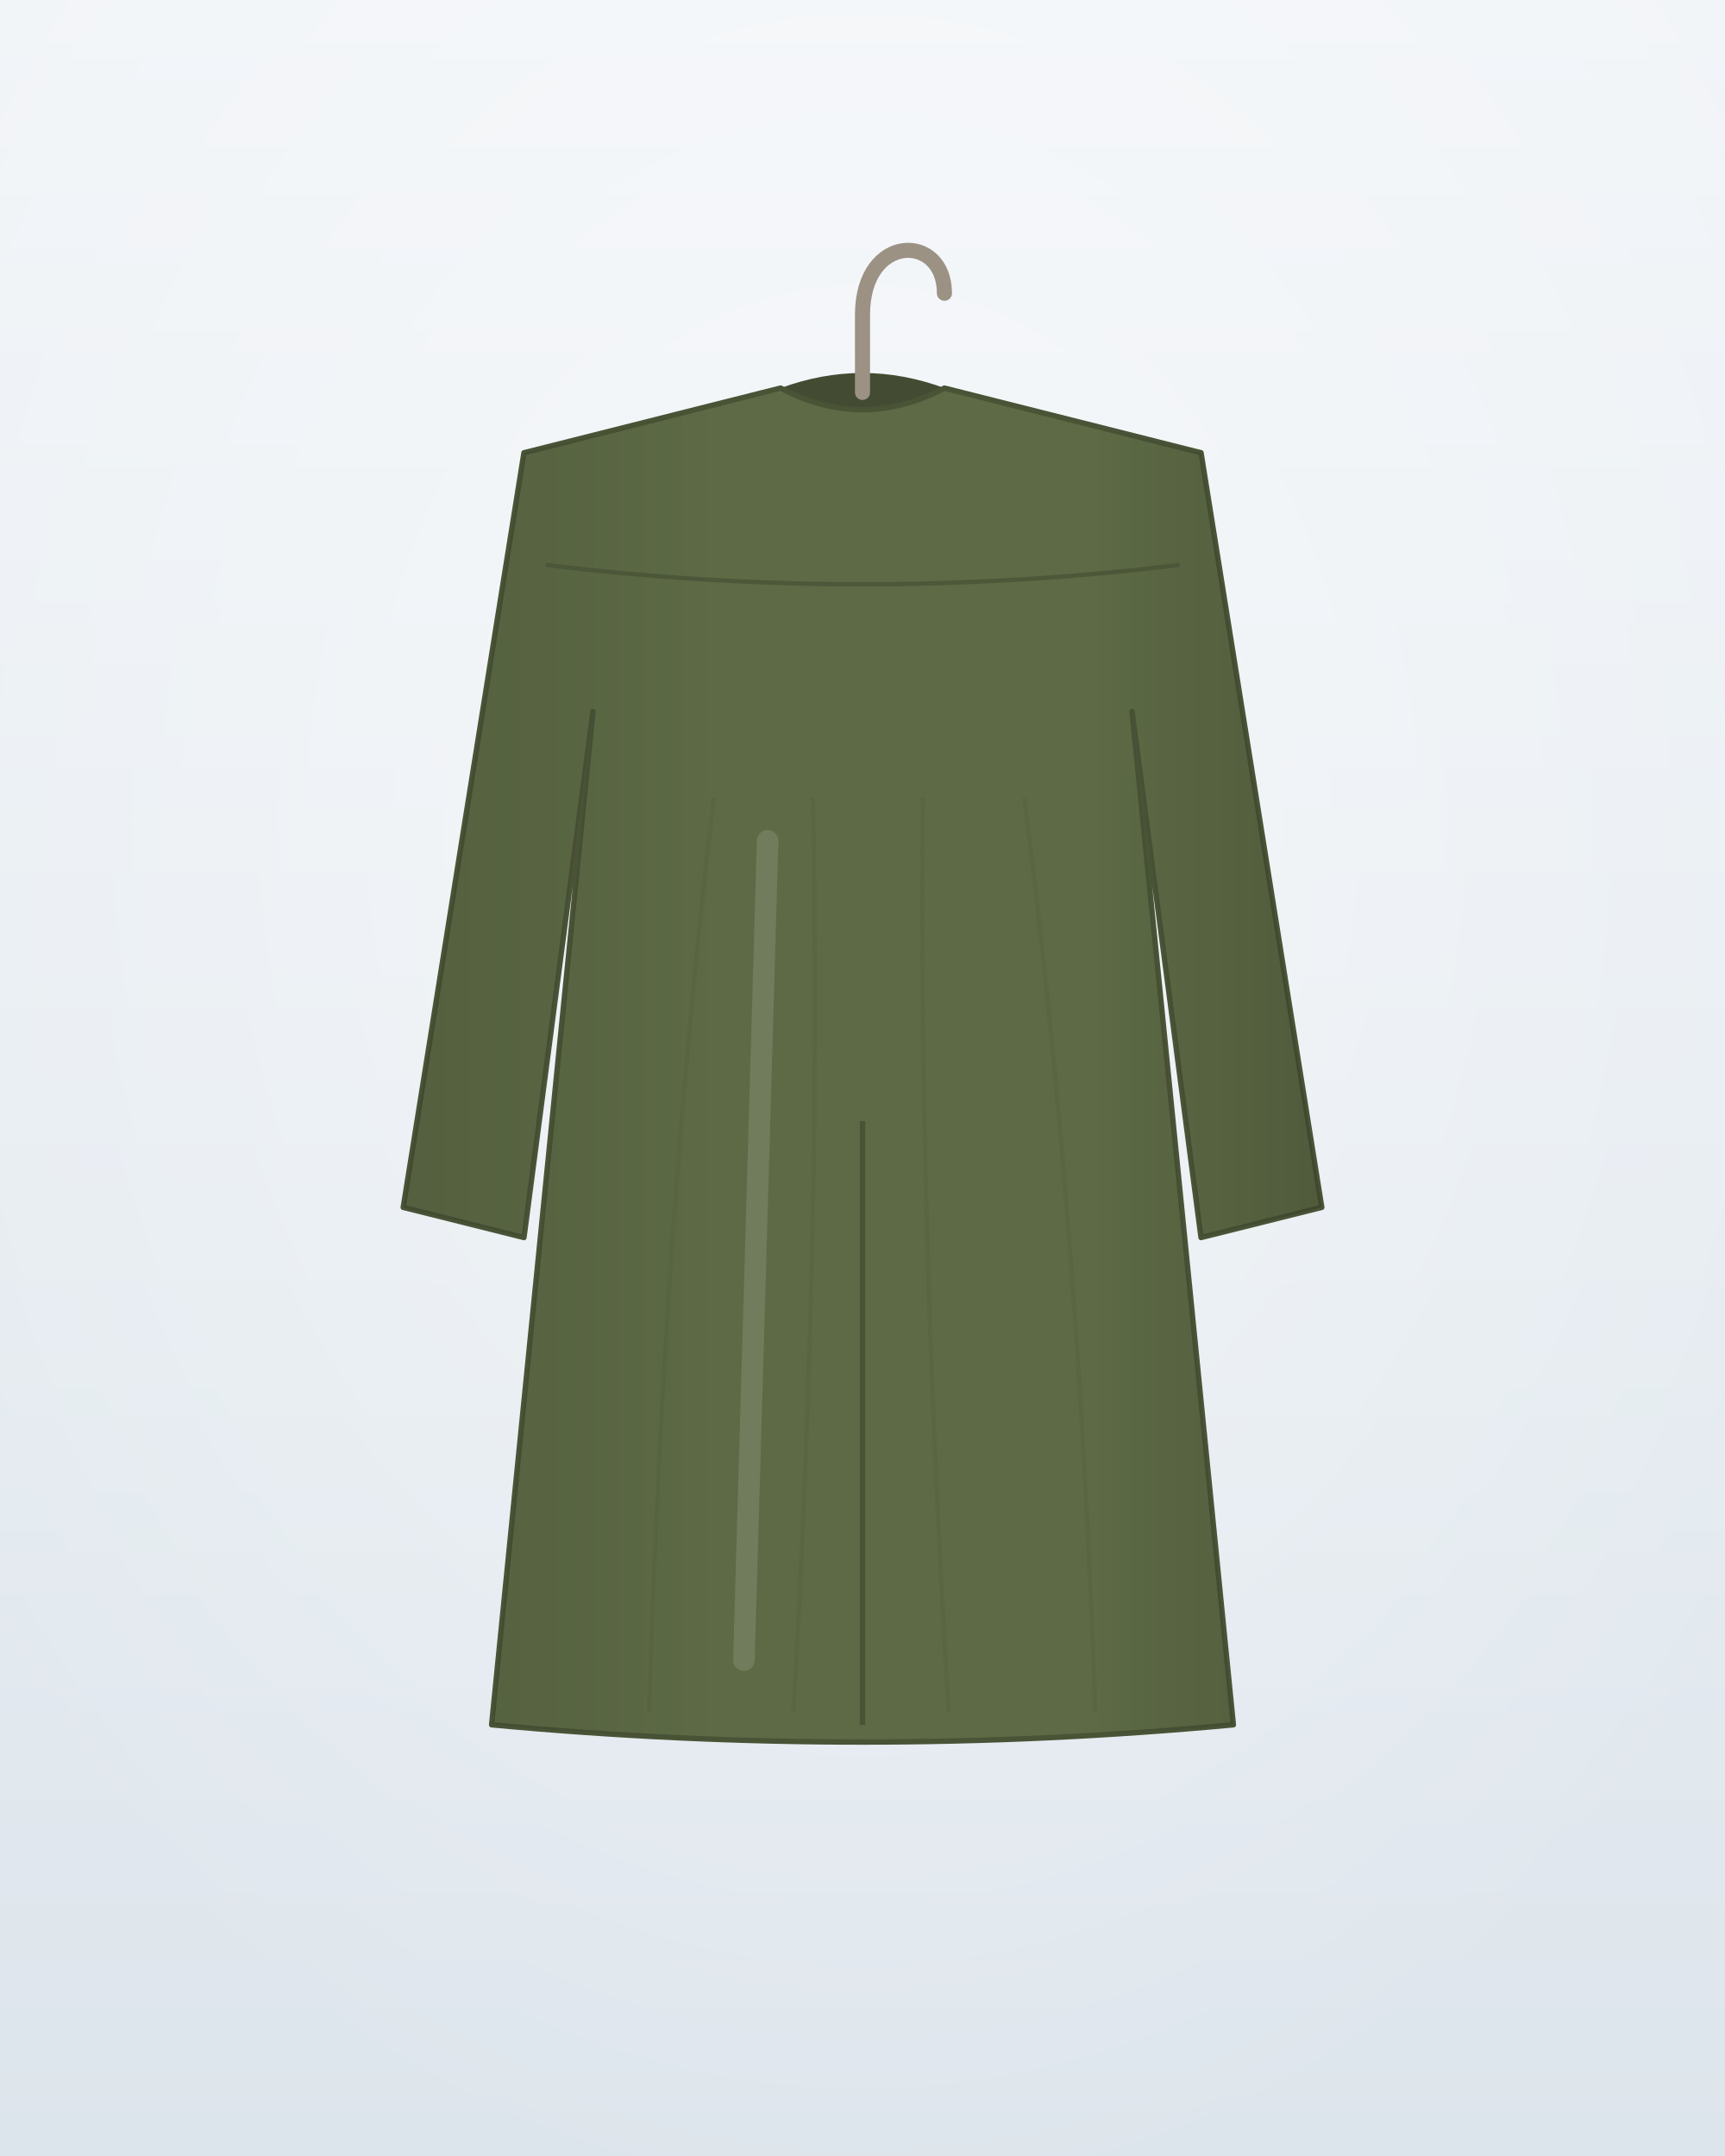
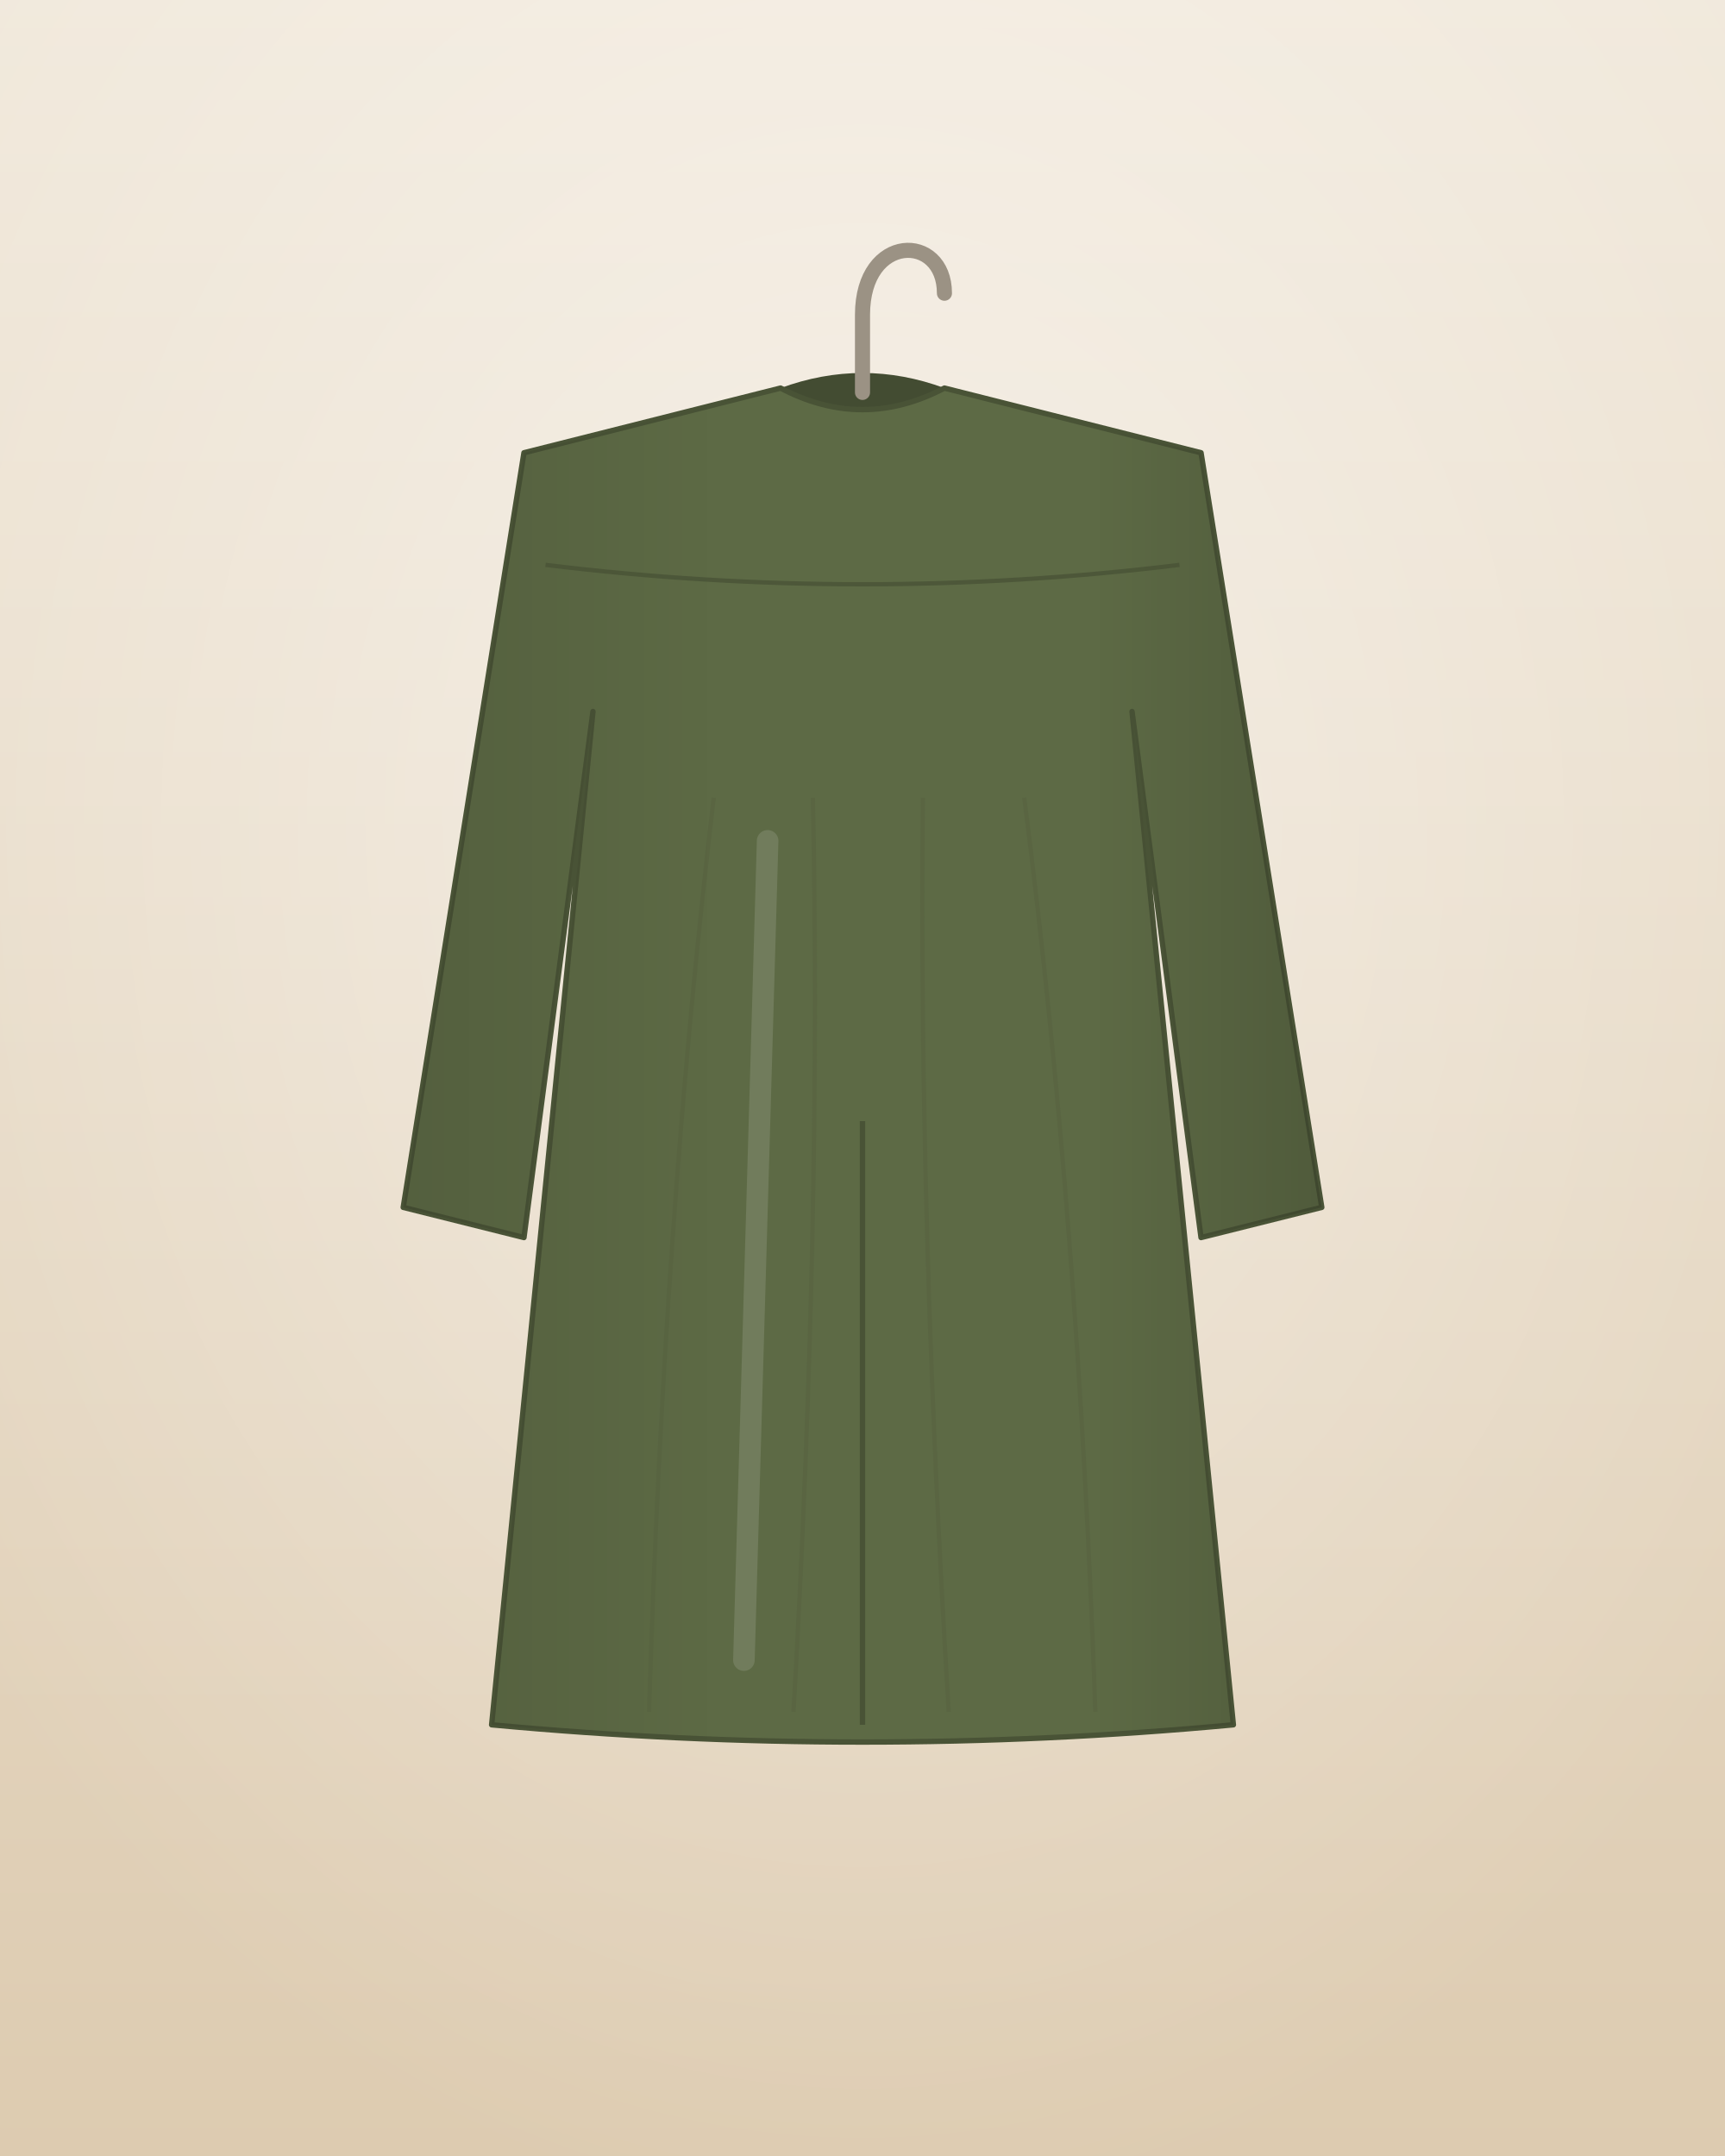
<svg xmlns="http://www.w3.org/2000/svg" viewBox="0 0 800 1000" width="800" height="1000">
  <defs>
    <linearGradient id="bg" x1="0" y1="0" x2="0" y2="1">
-       <stop offset="0" stop-color="#f2f5f8" />
-       <stop offset="1" stop-color="#dde5ec" />
+       <stop offset="0" stop-color="#f1e9dc" />
+       <stop offset="1" stop-color="#ddcbb0" />
    </linearGradient>
    <radialGradient id="bg-glow" cx="0.5" cy="0.38" r="0.65">
      <stop offset="0" stop-color="#fff" stop-opacity="0.45" />
      <stop offset="1" stop-color="#fff" stop-opacity="0" />
    </radialGradient>
    <linearGradient id="p-sh" x1="0" y1="0" x2="1" y2="0">
      <stop offset="0" stop-color="#000" stop-opacity="0.10" />
      <stop offset="0.35" stop-color="#000" stop-opacity="0" />
      <stop offset="0.75" stop-color="#000" stop-opacity="0" />
      <stop offset="1" stop-color="#000" stop-opacity="0.14" />
    </linearGradient>
  </defs>
  <rect width="800" height="1000" fill="url(#bg)" />
  <rect width="800" height="1000" fill="url(#bg-glow)" />
  <path d="M362 180 Q400 166 438 180 Q400 200 362 180Z" fill="#434c32" />
  <path d="M400 182V146C400 108 438 108 438 136" fill="none" stroke="#9b9284" stroke-width="7" stroke-linecap="round" />
  <path d="M362 180 L243 210 L187 560 L243 574 L275 330 L228 800 Q400 816 572 800 L525 330 L557 574 L613 560 L557 210 L438 180 Q400 200 362 180Z" fill="#5d6a45" stroke="#495336" stroke-width="2.5" stroke-linejoin="round" />
  <path d="M362 180 L243 210 L187 560 L243 574 L275 330 L228 800 Q400 816 572 800 L525 330 L557 574 L613 560 L557 210 L438 180 Q400 200 362 180Z" fill="url(#p-sh)" />
  <path d="M331 370 Q308 565 301 794" fill="none" stroke="#525d3d" stroke-width="2" opacity="0.35" />
  <path d="M377 370 Q381 565 368 794" fill="none" stroke="#525d3d" stroke-width="2" opacity="0.35" />
  <path d="M428 370 Q426 565 440 794" fill="none" stroke="#525d3d" stroke-width="2" opacity="0.35" />
  <path d="M475 370 Q500 565 508 794" fill="none" stroke="#525d3d" stroke-width="2" opacity="0.35" />
  <path d="M356 390 L345 770" stroke="#969e86" stroke-width="10" opacity="0.35" stroke-linecap="round" />
  <path d="M253 262 Q400 280 547 262" fill="none" stroke="#495336" stroke-width="2" opacity="0.8" />
  <path d="M400 520V800" stroke="#495336" stroke-width="2.5" />
</svg>
